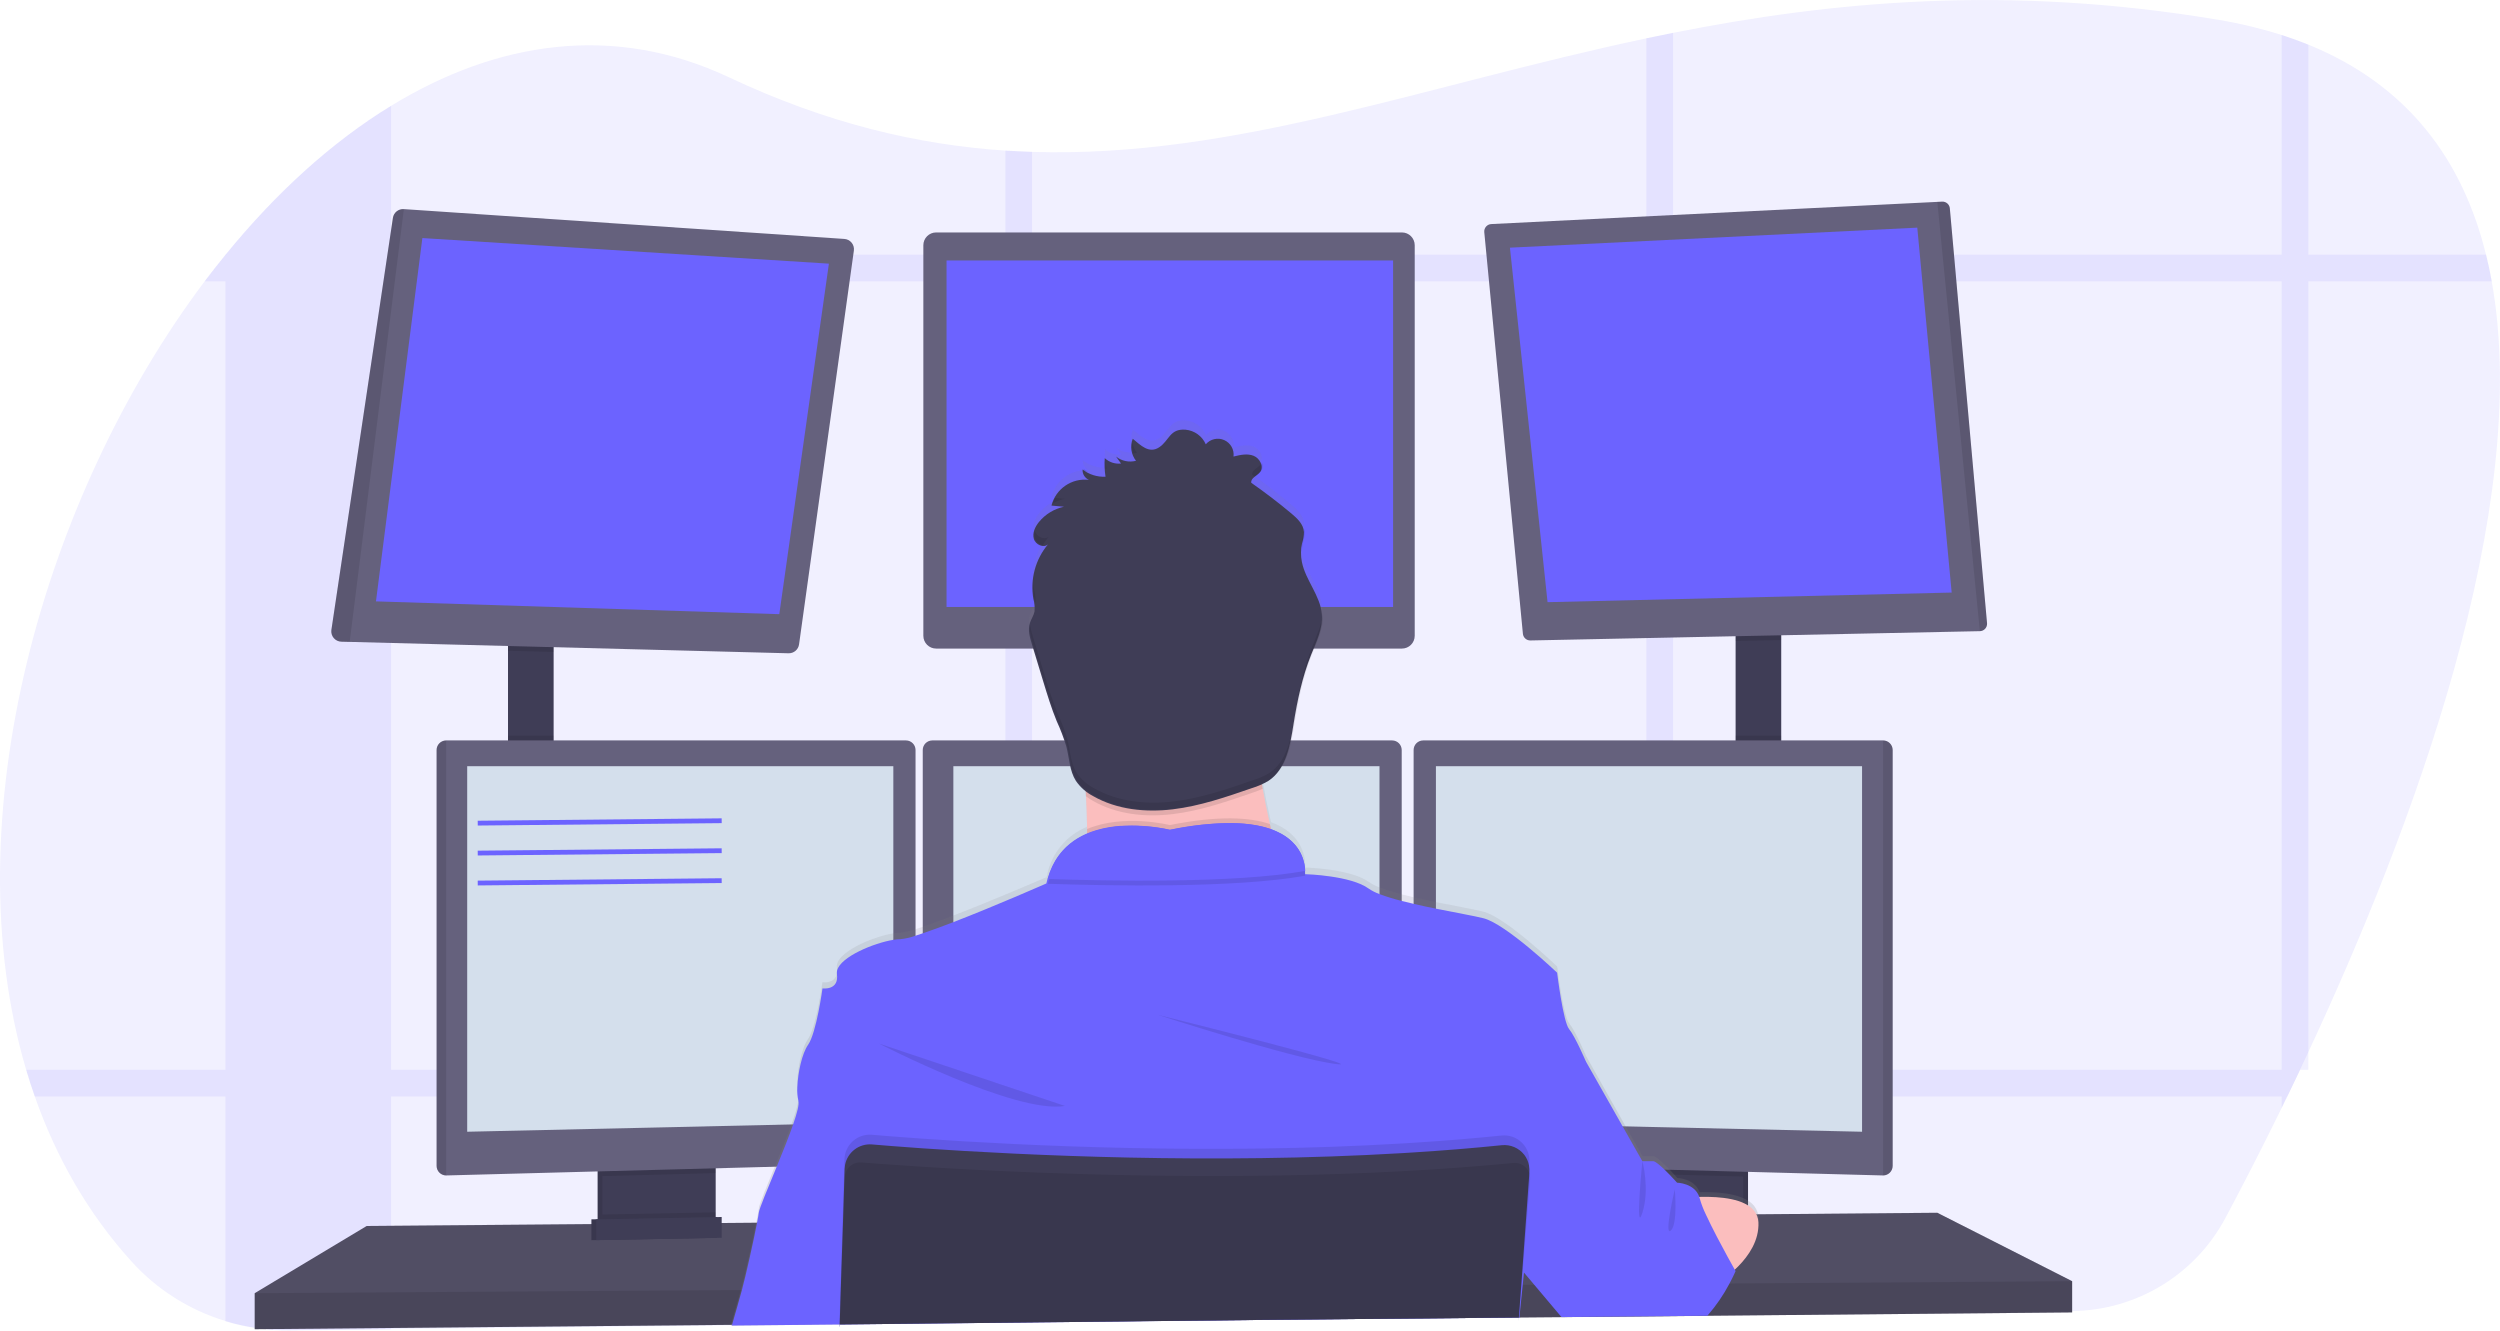
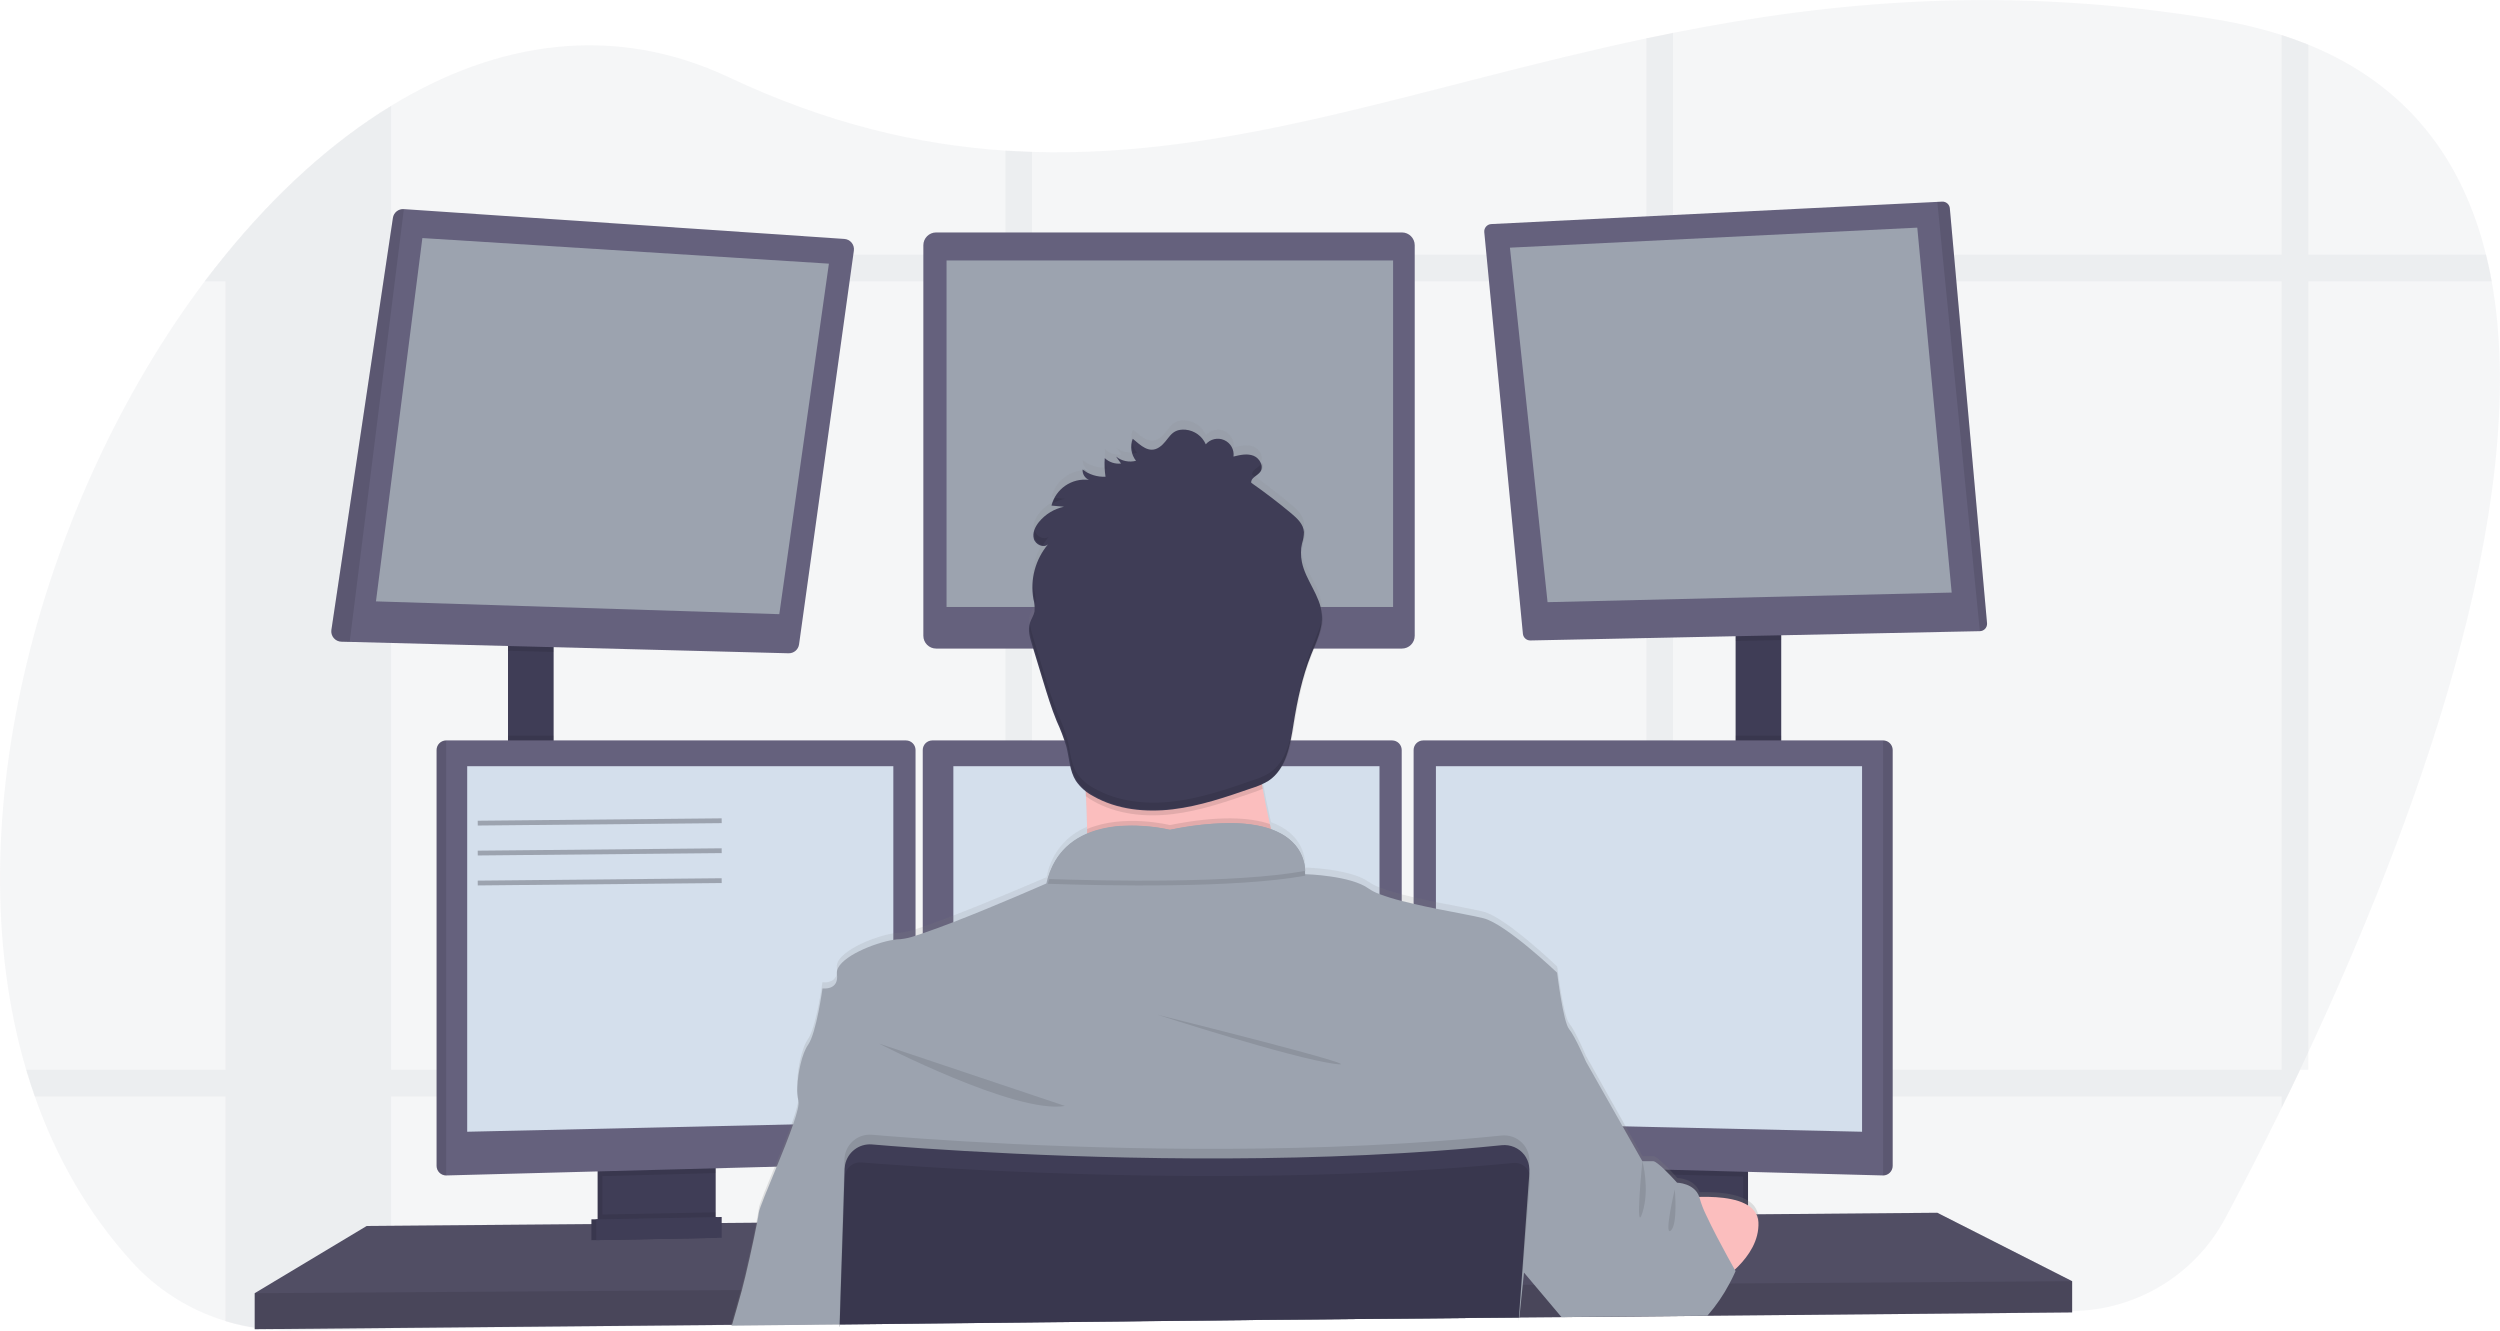
<svg xmlns="http://www.w3.org/2000/svg" id="59725d3d-bdd8-4af0-9b66-49b8d09410bc" width="1041.32" height="554.17" data-name="Layer 1" viewBox="0 0 1041.32 554.17">
  <defs>
    <linearGradient id="dff037aa-d578-4bab-81e7-399360663117" x1="597.75" x2="597.75" y1="725.44" y2="347.69" gradientUnits="userSpaceOnUse">
      <stop offset="0" stop-color="gray" stop-opacity=".25" />
      <stop offset=".54" stop-color="gray" stop-opacity=".12" />
      <stop offset="1" stop-color="gray" stop-opacity=".1" />
    </linearGradient>
  </defs>
-   <path fill="#6c63ff" d="M1040.82,611.12q-1.74,3.75-3.47,7.4-2.7,5.67-5.33,11.12c-.78,1.61-1.56,3.19-2.32,4.77-8.6,17.57-16.63,33.11-23.45,45.89A73.21,73.21,0,0,1,942.44,719l-151.65,1.65h-1.6l-13,.14-11.12.12-34.1.37-1.38,0-17.36.19h-.53l-107,1.16-95.51,1-11.11.12-69,.75H429l-44.75.48h-.48l-141.5,1.53-42.33.46a88.07,88.07,0,0,1-26.67-3.82,86.39,86.39,0,0,1-39.09-24.75C116,678.37,102.75,655,93.85,629.64q-1.93-5.49-3.6-11.12C59.44,514.37,97,380,164.6,290.08q4.25-5.64,8.64-11l.07-.08c20.79-25.52,44.1-46.84,68.93-62,44-26.91,92.75-34.49,140.7-11.9,40.57,19.12,78.45,28.11,115.17,30.55,3.71.24,7.42.42,11.11.53,84.23,2.65,163.17-27.7,255.87-47.29,3.69-.78,7.39-1.55,11.12-2.28,66.13-13.16,139.49-20.1,226.73-5.51a189.09,189.09,0,0,1,26.76,6.4q5.77,1.86,11.12,4c41.64,16.94,64.35,48.24,74,87.46q1.37,5.46,2.37,11.11C1134.3,384.41,1084.19,518.23,1040.82,611.12Z" opacity=".1" transform="translate(-79.34 -172.91)" />
+   <path fill="#9ca3af" d="M1040.82,611.12q-1.74,3.75-3.47,7.4-2.7,5.67-5.33,11.12c-.78,1.61-1.56,3.19-2.32,4.77-8.6,17.57-16.63,33.11-23.45,45.89A73.21,73.21,0,0,1,942.44,719l-151.65,1.65h-1.6l-13,.14-11.12.12-34.1.37-1.38,0-17.36.19h-.53l-107,1.16-95.51,1-11.11.12-69,.75H429l-44.75.48h-.48l-141.5,1.53-42.33.46a88.07,88.07,0,0,1-26.67-3.82,86.39,86.39,0,0,1-39.09-24.75C116,678.37,102.75,655,93.85,629.64q-1.93-5.49-3.6-11.12C59.44,514.37,97,380,164.6,290.08q4.25-5.64,8.64-11l.07-.08c20.79-25.52,44.1-46.84,68.93-62,44-26.91,92.75-34.49,140.7-11.9,40.57,19.12,78.45,28.11,115.17,30.55,3.71.24,7.42.42,11.11.53,84.23,2.65,163.17-27.7,255.87-47.29,3.69-.78,7.39-1.55,11.12-2.28,66.13-13.16,139.49-20.1,226.73-5.51a189.09,189.09,0,0,1,26.76,6.4q5.77,1.86,11.12,4c41.64,16.94,64.35,48.24,74,87.46q1.37,5.46,2.37,11.11C1134.3,384.41,1084.19,518.23,1040.82,611.12Z" opacity=".1" transform="translate(-79.34 -172.91)" />
  <g opacity=".1">
-     <path fill="#6c63ff" d="M242.24,217V726.62l-42.33.46a88.07,88.07,0,0,1-26.67-3.82V279h.07C194.1,253.45,217.41,232.13,242.24,217Z" transform="translate(-79.34 -172.91)" />
-     <path fill="#6c63ff" d="M1117.24,290.08H164.6q4.25-5.64,8.64-11V279h941.63Q1116.24,284.43,1117.24,290.08Z" transform="translate(-79.34 -172.91)" />
-     <path fill="#6c63ff" d="M1040.82,191.51v427h-3.47q-2.7,5.67-5.33,11.12c-.78,1.61-1.56,3.19-2.32,4.77V187.47Q1035.47,189.33,1040.82,191.51Z" transform="translate(-79.34 -172.91)" />
-     <path fill="#6c63ff" d="M776.21,186.58V720.83l-11.12.12V188.86C768.78,188.08,772.48,187.31,776.21,186.58Z" transform="translate(-79.34 -172.91)" />
-     <path fill="#6c63ff" d="M509.22,236.15V723.73l-11.11.12V235.62C501.82,235.86,505.53,236,509.22,236.15Z" transform="translate(-79.34 -172.91)" />
-     <path fill="#6c63ff" d="M1037.35,618.52q-2.7,5.67-5.33,11.12H93.85q-1.93-5.49-3.6-11.12Z" transform="translate(-79.34 -172.91)" />
+     <path fill="#9ca3af" d="M242.24,217V726.62l-42.33.46a88.07,88.07,0,0,1-26.67-3.82V279h.07C194.1,253.45,217.41,232.13,242.24,217Z" transform="translate(-79.34 -172.91)" />
+     <path fill="#9ca3af" d="M1117.24,290.08H164.6q4.25-5.64,8.64-11V279h941.63Q1116.24,284.43,1117.24,290.08Z" transform="translate(-79.34 -172.91)" />
+     <path fill="#9ca3af" d="M1040.82,191.51v427h-3.47q-2.7,5.67-5.33,11.12c-.78,1.61-1.56,3.19-2.32,4.77V187.47Q1035.47,189.33,1040.82,191.51Z" transform="translate(-79.34 -172.91)" />
+     <path fill="#9ca3af" d="M776.21,186.58V720.83l-11.12.12V188.86C768.78,188.08,772.48,187.31,776.21,186.58Z" transform="translate(-79.34 -172.91)" />
+     <path fill="#9ca3af" d="M509.22,236.15V723.73l-11.11.12V235.62C501.82,235.86,505.53,236,509.22,236.15Z" transform="translate(-79.34 -172.91)" />
+     <path fill="#9ca3af" d="M1037.35,618.52q-2.7,5.67-5.33,11.12H93.85q-1.93-5.49-3.6-11.12Z" transform="translate(-79.34 -172.91)" />
  </g>
  <rect width="19" height="57.66" x="211.6" y="265.83" fill="#3f3d56" />
  <rect width="19" height="61" x="722.93" y="262.83" fill="#3f3d56" />
  <polygon fill="#65617d" points="863.1 533.65 863.1 546.65 711.18 548.05 709.56 548.08 651.82 548.61 650.44 548.63 632.89 548.78 632.37 548.78 525.39 549.77 349.78 551.4 349.63 551.4 304.98 551.82 304.5 551.83 106.1 553.65 106.1 538.65 152.75 510.65 246.35 509.87 248.35 509.86 249.01 509.85 251.01 509.82 295.95 509.45 297.96 509.44 298.6 509.43 300.6 509.42 315.01 509.3 315.39 509.29 350.94 508.99 351.23 508.99 628.63 506.65 635.42 506.6 636.1 506.6 641.28 506.55 678.93 506.24 680.93 506.21 682.78 506.19 683.74 506.19 695.45 506.1 697.77 506.07 700.88 506.05 710.63 505.96 726.1 505.83 728.1 505.81 731.58 505.79 732.23 505.79 806.94 505.15 863.1 533.65" />
  <polygon points="863.1 533.65 863.1 546.65 711.18 548.05 709.56 548.08 651.82 548.61 650.44 548.63 632.89 548.78 632.37 548.78 525.39 549.77 349.78 551.4 349.63 551.4 304.98 551.82 304.5 551.83 106.1 553.65 106.1 538.65 152.75 510.65 246.35 509.87 248.35 509.86 249.01 509.85 251.01 509.82 295.95 509.45 297.96 509.44 298.6 509.43 300.6 509.42 315.01 509.3 315.39 509.29 350.94 508.99 351.23 508.99 628.63 506.65 635.42 506.6 636.1 506.6 641.28 506.55 678.93 506.24 680.93 506.21 682.78 506.19 683.74 506.19 695.45 506.1 697.77 506.07 700.88 506.05 710.63 505.96 726.1 505.83 728.1 505.81 731.58 505.79 732.23 505.79 806.94 505.15 863.1 533.65" opacity=".2" />
  <path fill="#3f3d56" d="M375.44,656.57v24.49a6.13,6.13,0,0,1-3.5,5.54,6,6,0,0,1-2.5.6l-34.9.74a6,6,0,0,1-2.7-.57,6.12,6.12,0,0,1-3.57-5.57V656.57Z" transform="translate(-79.34 -172.91)" />
  <path d="M375.44,656.57v24.49a6.13,6.13,0,0,1-3.5,5.54,6,6,0,0,1-2.5.6l-34.9.74a6,6,0,0,1-2.7-.57,6.12,6.12,0,0,1-3.57-5.57V656.57Z" opacity=".1" transform="translate(-79.34 -172.91)" />
  <path fill="#3f3d56" d="M377.44,656.57v24.49a6.13,6.13,0,0,1-3.5,5.54,6,6,0,0,1-2.5.6l-34.9.74a6,6,0,0,1-2.7-.57,6.12,6.12,0,0,1-3.57-5.57V656.57Z" transform="translate(-79.34 -172.91)" />
  <rect width="47.17" height="31.5" x="680.93" y="483.66" fill="#3f3d56" />
  <rect width="47.17" height="31.5" x="680.93" y="483.66" opacity=".1" />
  <rect width="47.17" height="31.5" x="678.93" y="483.66" fill="#3f3d56" />
  <polygon points="230.6 265.82 230.6 271.55 211.6 271.06 211.6 265.82 230.6 265.82" opacity=".1" />
  <path fill="#65617d" d="M435,277.31l-22.83,164a4.3,4.3,0,0,1-4.37,3.71L225,440.28l-3.47-.09a4.3,4.3,0,0,1-4.16-4.87L243,263.64a4.3,4.3,0,0,1,4.54-3.63L431,272.43A4.29,4.29,0,0,1,435,277.31Z" transform="translate(-79.34 -172.91)" />
-   <polygon fill="#6c63ff" points="175.93 99.16 156.6 250.49 324.6 255.82 345.26 109.82 175.93 99.16" />
+   <polygon fill="#9ca3af" points="175.93 99.16 156.6 250.49 324.6 255.82 345.26 109.82 175.93 99.16" />
  <rect width="204.67" height="173.33" x="384.6" y="96.82" fill="#65617d" rx="5.33" ry="5.33" />
-   <rect width="186" height="144.33" x="394.26" y="108.49" fill="#6c63ff" />
+   <rect width="186" height="144.33" x="394.26" y="108.49" fill="#9ca3af" />
  <polygon points="741.93 262.82 741.93 266.61 722.93 267 722.93 262.82 741.93 262.82" opacity=".1" />
  <path fill="#65617d" d="M907,432.53a3.08,3.08,0,0,1-3,3.28L716.8,439.68a3.08,3.08,0,0,1-3.13-2.79L697.58,269.61a3.08,3.08,0,0,1,2.92-3.37L886.28,257l2-.1a3.07,3.07,0,0,1,3.22,2.8Z" transform="translate(-79.34 -172.91)" />
-   <polygon fill="#6c63ff" points="628.93 103.16 798.6 94.82 812.93 246.82 644.6 250.82 628.93 103.16" />
+   <polygon fill="#9ca3af" points="628.93 103.16 798.6 94.82 812.93 246.82 644.6 250.82 628.93 103.16" />
  <path d="M907,432.53a3.08,3.08,0,0,1-3,3.28L886.28,257l2-.1a3.07,3.07,0,0,1,3.22,2.8Z" opacity=".1" transform="translate(-79.34 -172.91)" />
  <path d="M247.57,260,225,440.28l-3.47-.09a4.3,4.3,0,0,1-4.16-4.87L243,263.64A4.3,4.3,0,0,1,247.57,260Z" opacity=".1" transform="translate(-79.34 -172.91)" />
  <rect width="19" height="17.08" x="211.6" y="306.41" opacity=".1" />
  <polygon points="298.1 483.65 298.1 488.62 250.93 489.88 250.93 483.65 298.1 483.65" opacity=".1" />
  <path fill="#65617d" d="M460.69,485.27v168.2a4,4,0,0,1-3.85,3.95l-191.65,5.1h-.05a4,4,0,0,1-3.95-3.95V485.27a4,4,0,0,1,3.95-3.95h191.6A4,4,0,0,1,460.69,485.27Z" transform="translate(-79.34 -172.91)" />
  <path d="M265.19,481.32v181.2h-.05a4,4,0,0,1-3.95-3.95V485.27a4,4,0,0,1,3.95-3.95Z" opacity=".1" transform="translate(-79.34 -172.91)" />
  <polygon fill="#d4dfec" points="194.6 319.15 372.1 319.15 372.1 467.4 194.6 471.4 194.6 319.15" />
  <rect width="19" height="17.42" x="722.93" y="306.41" opacity=".1" />
  <polygon points="726.1 483.65 726.1 490.06 678.93 488.8 678.93 483.65 726.1 483.65" opacity=".1" />
  <path fill="#65617d" d="M867.69,485.27v173.3a4,4,0,0,1-4,3.95h0L672,657.42a4,4,0,0,1-3.85-3.95V485.27a4,4,0,0,1,3.95-3.95h191.6A4,4,0,0,1,867.69,485.27Z" transform="translate(-79.34 -172.91)" />
  <path d="M867.69,485.27v173.3a4,4,0,0,1-4,3.95h0V481.32h0A4,4,0,0,1,867.69,485.27Z" opacity=".1" transform="translate(-79.34 -172.91)" />
  <polygon fill="#d4dfec" points="775.6 319.15 598.1 319.15 598.1 467.4 775.6 471.4 775.6 319.15" />
  <path fill="#65617d" d="M663.19,485.27v168.2a4,4,0,0,1-3.85,3.95l-191.65,5.1h0a4,4,0,0,1-4-3.95V485.27a4,4,0,0,1,3.95-3.95h191.6A4,4,0,0,1,663.19,485.27Z" transform="translate(-79.34 -172.91)" />
  <polygon fill="#d4dfec" points="397.1 319.15 574.6 319.15 574.6 467.4 397.1 471.4 397.1 319.15" />
  <polygon points="863.1 533.65 863.1 546.65 711.18 548.05 709.56 548.08 651.82 548.61 650.44 548.63 632.89 548.78 632.37 548.78 525.39 549.77 349.78 551.4 349.63 551.4 304.98 551.82 304.5 551.83 106.1 553.65 106.1 538.65 308.61 537.32 309.09 537.32 350.08 537.04 350.27 537.04 633.35 535.17 633.64 535.17 633.81 535.16 634.28 535.16 639.07 535.13 640.53 535.13 715.02 534.63 719.42 534.61 720.4 534.6 863.1 533.65" opacity=".1" />
  <circle cx="487.26" cy="272.16" r="51.33" fill="#fbbebe" />
  <path fill="url(#dff037aa-d578-4bab-81e7-399360663117)" d="M383.74,725.09c0-.11.06-.23.1-.35,1-3.59,2.78-9.66,4.11-14.51.17-.6.33-1.19.48-1.75,1.47-5.47,4.33-18.28,5.92-26.27.56-2.81,1-5,1.09-6.1.2-1.69,3.21-8.92,6.62-17.23,2.39-5.84,5-12.22,6.91-17.6a61.38,61.38,0,0,0,2.93-9.85,5.1,5.1,0,0,0,0-2.13,14.69,14.69,0,0,1-.48-3.5v0c-.23-6.2,1.62-16,4.48-20.11,3.5-5,6-23.66,6-23.66s5.18.75,6-3.53a6.15,6.15,0,0,0,.1-1.4,7.41,7.41,0,0,0-.09-1.11c-.89-6.24,14.72-12.88,23.5-14.31a19.67,19.67,0,0,1,3-.28,27.24,27.24,0,0,0,6.25-1.44q1.4-.43,3-1c3.68-1.24,8.08-2.88,12.75-4.68,17.56-6.81,38.82-16,38.82-16,.15-.71.32-1.39.51-2.06a27.71,27.71,0,0,1,16.35-18.93h0c0-.66,0-1.33,0-2,0-3.45-.15-7-.3-10.54,0-.69-.06-1.38-.1-2.07,0-.2,0-.41,0-.61s0-.35,0-.52c0-.7-.07-1.4-.11-2.09l-.18-.14a16.41,16.41,0,0,1-3.9-4.2,15.27,15.27,0,0,1-1.42-3c-1.25-3.39-1.54-7.17-2.38-10.75l-.18-.74a84,84,0,0,0-4-10.58c-2.21-5.42-3.91-11-5.6-16.65q-1.54-5.13-3.11-10.28l-1.58-5.24c-.3-1-.6-2-.83-3v0a13.27,13.27,0,0,1-.26-1.4,0,0,0,0,1,0,0,10,10,0,0,1,.24-4.61,32.09,32.09,0,0,1,1.32-3,7.87,7.87,0,0,0,.5-1.38v0a3,3,0,0,0,.08-.32,5.65,5.65,0,0,0,.11-1.08,18.46,18.46,0,0,0-.52-3.89.07.07,0,0,1,0-.05,2.56,2.56,0,0,0-.05-.27,25.48,25.48,0,0,1-.36-3,28.45,28.45,0,0,1,3.47-15.57l.19-.36a25.22,25.22,0,0,1,1.84-2.78h0c.31-.42.63-.82,1-1.22-1.4,1.34-3.7.75-5-.69a3.61,3.61,0,0,1-.55-.75,3.81,3.81,0,0,1-.23-.45c-.05-.12-.09-.25-.13-.38-.7-2.45.52-5.06,2.12-7.05a18.49,18.49,0,0,1,5.74-4.7h0a3.84,3.84,0,0,1,.4-.21,17.12,17.12,0,0,1,2.64-1.06h0a15.06,15.06,0,0,1,1.63-.44l-3.71-.34-1.5-.14a14.49,14.49,0,0,1,13-10.91h1.08a11.73,11.73,0,0,1,1.57.13,4.44,4.44,0,0,1-2.65-4.33,14.41,14.41,0,0,0,9.19,3.06h.38a30,30,0,0,1-.34-3.27h0a0,0,0,0,1,0,0,0,0,0,0,1,0,0,33.19,33.19,0,0,1,0-4.46,8.44,8.44,0,0,0,6.78,2.26l-2.08-2.9a9.49,9.49,0,0,0,6.56,2.05l.48-.05a7,7,0,0,0,1.19-.23l.09,0c-.19-.24-.36-.49-.53-.75l-.06-.12a9.67,9.67,0,0,1-1-2.09,6.59,6.59,0,0,1-.24-.87h0a8.75,8.75,0,0,1,.45-5.45c3.23,2.7,6.77,6.39,11,3.6s4.37-7.91,11-7.39a10.2,10.2,0,0,1,8.41,6.12,6.75,6.75,0,0,1,7.67-1.75,6.85,6.85,0,0,1,3.88,6.89c2.75-.69,5.71-1.37,8.35-.33s4.34,4.41,2.84,6.66a1.43,1.43,0,0,1-.14.2c-1.23,1.59-3.95,2.46-3.66,4.46l.42.3,1.3.94a.05.05,0,0,1,0,0q7.65,5.52,14.9,11.6c2.48,2.08,5.12,4.58,5.29,7.83a8.64,8.64,0,0,1-.24,2.37h0c-.16.78-.38,1.56-.55,2.34a19.51,19.51,0,0,0-.34,6.05h0c.07.59.16,1.17.27,1.76,1.53,7.73,7.71,14.11,8.32,22l0,.56a17.78,17.78,0,0,1-.07,2.53c-.46,4.8-2.68,9.41-4.48,14-.11.28-.22.56-.32.84-3.47,9-5.47,18.59-7,28.16a100.26,100.26,0,0,1-2,10.09A26.73,26.73,0,0,1,611,492.07a16.22,16.22,0,0,1-3.36,3,18.67,18.67,0,0,1-2.65,1.41s0,0,0,.06c.11.61.2,1.22.31,1.83.06.32.11.64.17,1h0a.14.14,0,0,0,0,.06c.84,4.73,1.8,9.36,2.81,13.76l.51,2.19c12.6,4.55,14.09,13.87,14.18,17.44a9.64,9.64,0,0,1,0,1.43s19,.5,26.5,6a20.34,20.34,0,0,0,4.51,2.3,83,83,0,0,0,9.25,2.89c1.61.42,3.29.83,5,1.23,3,.69,6.18,1.36,9.25,2,8.19,1.65,15.9,3,19.81,4,9.33,2.36,30.67,22.82,30.67,22.82s2.5,20.64,5,23.65,7,13.59,7,13.59l16.54,29.41,7,12.37h4.5c.62,0,1.84.88,3.21,2.1,1.19,1.06,2.51,2.38,3.67,3.58l1.92,2.05,1.2,1.33s7.27.18,9.24,5.93c5.92-.17,13.19.22,18.28,2.5a14.14,14.14,0,0,1,2,1.08,8.68,8.68,0,0,1,4.13,5.66,8.34,8.34,0,0,1,.18,1.44c0,.57,0,1.14,0,1.7-.36,7.57-5.29,13.87-9.82,18.11l.32.57s-.15.36-.44,1c-.08.19-.18.4-.29.64h0c-.59,1.26-1.53,3.15-2.76,5.36a63.31,63.31,0,0,1-9.57,13.17l-.29.3-57.74.53-.17-.2L719.87,708l-5.57-6.64-.17-.21-.16,1.59-.54,5.3-1.3,12.81-.07.64,0,.17-.15,1.48.11-1.48h-.29l-107,1L429.11,724.6l0,.84h-.14l0-.84-44.75.48Z" transform="translate(-79.34 -172.91)" />
  <path fill="#fbbebe" d="M617.94,550.07s-99.5,12-90,0c3.44-4.34,4.39-17.2,4.2-31.85-.06-4.45-.22-9.06-.45-13.65-1.1-22-3.75-43.5-3.75-43.5s87-41,77-8.5c-4,13.13-2.69,31.57.35,48.88.89,5.05,1.92,10,3,14.7A344.67,344.67,0,0,0,617.94,550.07Z" transform="translate(-79.34 -172.91)" />
  <path d="M617.94,550.07s-99.5,12-90,0c3.44-4.34,4.39-17.2,4.2-31.85,15.17-6.48,34.47-1.65,34.47-1.65,20.32-4.05,33.35-3.26,41.68-.42A344.67,344.67,0,0,0,617.94,550.07Z" opacity=".1" transform="translate(-79.34 -172.91)" />
-   <path fill="#6c63ff" d="M429.08,725.44l0-.84,175.62-1.91,107-1H712l-.11,1.48.15-1.48h.19l0-.17,1.37-13.45.52-5.09.16-1.59.14-1.33,6.18-20.61,6.18-20.58,5.2-17.33,7.94-26.48s-4.5-10.5-7-13.5-5-23.5-5-23.5-21.34-20.33-30.67-22.67c-3.91-1-11.63-2.33-19.83-4-3.07-.62-6.22-1.28-9.25-2-1.71-.39-3.39-.8-5-1.21a87.91,87.91,0,0,1-9.25-2.86,20.7,20.7,0,0,1-4.5-2.29c-7.35-5.39-25.77-6-26.48-6h0a.42.42,0,0,1,0-.07v-.09a10.26,10.26,0,0,0,0-1.26c0-.4,0-.87-.09-1.4,0-.16,0-.33-.07-.5-.05-.36-.11-.74-.2-1.14a5,5,0,0,0-.12-.53,17.21,17.21,0,0,0-1.25-3.49c-.07-.16-.16-.33-.24-.49a18.25,18.25,0,0,0-1.7-2.63c-.13-.17-.27-.35-.42-.52a19.58,19.58,0,0,0-2.72-2.64c-.27-.21-.55-.43-.84-.63a4.67,4.67,0,0,0-.51-.36l-.89-.58-.83-.48c-.73-.4-1.5-.79-2.34-1.16-.26-.12-.54-.23-.82-.34s-.72-.28-1.09-.42l-.06,0L608,518c-.57-.19-1.15-.36-1.76-.53l-.93-.24-1-.23-1-.21c-1-.2-2.07-.38-3.19-.52l-1.14-.14-1.17-.12-1.21-.1-1.72-.1-2-.07a124.68,124.68,0,0,0-26.24,2.79,72.27,72.27,0,0,0-18.26-1.68l-.87,0-1,.06-.64,0-1.29.12c-.43,0-.87.09-1.3.15s-.88.11-1.31.18l-.66.11c-.65.11-1.31.23-2,.37q-.33.06-.66.15c-.87.19-1.74.42-2.6.68-.43.12-.86.26-1.29.41-.22.06-.43.14-.64.22l-.64.23-.63.25-.75.3c-.38.16-.75.33-1.12.51-.21.09-.42.19-.62.3s-.41.2-.6.31a27.75,27.75,0,0,0-6.21,4.38l-.51.49-.5.51c-.17.17-.33.35-.49.53a23.82,23.82,0,0,0-1.82,2.25c-.16.21-.31.42-.46.64a26.69,26.69,0,0,0-1.72,2.92c-.13.24-.25.49-.37.73a32.7,32.7,0,0,0-2,5.25q-.28,1-.51,2S494,550.24,476.44,557c-4.67,1.8-9.07,3.43-12.75,4.66-1.07.36-2.07.69-3,1a26.7,26.7,0,0,1-6.25,1.44,19.67,19.67,0,0,0-3,.28c-8.07,1.31-21.9,7-23.41,12.71a3.69,3.69,0,0,0-.1,1.4s0,.07,0,.11c1,7-6,6-6,6s-2.5,18.5-6,23.5c-2.53,3.6-4.26,11.63-4.48,17.69v0a19.61,19.61,0,0,0,.44,5.63c0,.05,0,.1,0,.14.4,1.34-.56,5-2.19,9.69-1.77,5.15-4.35,11.55-6.83,17.59-3.74,9.12-7.26,17.4-7.48,19.22-.09.81-.35,2.26-.71,4.13-1.46,7.62-4.7,22.13-6.3,28-1.19,4.38-2.92,10.38-4.11,14.5,0,.12-.07.24-.1.35L429,724.6l0,.84h.14Z" transform="translate(-79.34 -172.91)" />
+   <path fill="#9ca3af" d="M429.08,725.44l0-.84,175.62-1.91,107-1H712l-.11,1.48.15-1.48h.19l0-.17,1.37-13.45.52-5.09.16-1.59.14-1.33,6.18-20.61,6.18-20.58,5.2-17.33,7.94-26.48s-4.5-10.5-7-13.5-5-23.5-5-23.5-21.34-20.33-30.67-22.67c-3.91-1-11.63-2.33-19.83-4-3.07-.62-6.22-1.28-9.25-2-1.71-.39-3.39-.8-5-1.21a87.91,87.91,0,0,1-9.25-2.86,20.7,20.7,0,0,1-4.5-2.29c-7.35-5.39-25.77-6-26.48-6h0a.42.42,0,0,1,0-.07v-.09a10.26,10.26,0,0,0,0-1.26c0-.4,0-.87-.09-1.4,0-.16,0-.33-.07-.5-.05-.36-.11-.74-.2-1.14a5,5,0,0,0-.12-.53,17.21,17.21,0,0,0-1.25-3.49c-.07-.16-.16-.33-.24-.49a18.25,18.25,0,0,0-1.7-2.63c-.13-.17-.27-.35-.42-.52a19.58,19.58,0,0,0-2.72-2.64c-.27-.21-.55-.43-.84-.63a4.67,4.67,0,0,0-.51-.36l-.89-.58-.83-.48c-.73-.4-1.5-.79-2.34-1.16-.26-.12-.54-.23-.82-.34s-.72-.28-1.09-.42l-.06,0L608,518c-.57-.19-1.15-.36-1.76-.53l-.93-.24-1-.23-1-.21c-1-.2-2.07-.38-3.19-.52l-1.14-.14-1.17-.12-1.21-.1-1.72-.1-2-.07a124.68,124.68,0,0,0-26.24,2.79,72.27,72.27,0,0,0-18.26-1.68l-.87,0-1,.06-.64,0-1.29.12c-.43,0-.87.09-1.3.15s-.88.11-1.31.18l-.66.11c-.65.11-1.31.23-2,.37q-.33.06-.66.15c-.87.19-1.74.42-2.6.68-.43.12-.86.26-1.29.41-.22.06-.43.14-.64.22l-.64.23-.63.25-.75.3c-.38.16-.75.33-1.12.51-.21.09-.42.19-.62.3s-.41.2-.6.31a27.75,27.75,0,0,0-6.21,4.38l-.51.49-.5.51c-.17.17-.33.35-.49.53a23.82,23.82,0,0,0-1.82,2.25c-.16.21-.31.42-.46.64a26.69,26.69,0,0,0-1.72,2.92c-.13.24-.25.49-.37.73a32.7,32.7,0,0,0-2,5.25q-.28,1-.51,2S494,550.24,476.44,557c-4.67,1.8-9.07,3.43-12.75,4.66-1.07.36-2.07.69-3,1a26.7,26.7,0,0,1-6.25,1.44,19.67,19.67,0,0,0-3,.28c-8.07,1.31-21.9,7-23.41,12.71a3.69,3.69,0,0,0-.1,1.4s0,.07,0,.11c1,7-6,6-6,6s-2.5,18.5-6,23.5c-2.53,3.6-4.26,11.63-4.48,17.69v0a19.61,19.61,0,0,0,.44,5.63c0,.05,0,.1,0,.14.4,1.34-.56,5-2.19,9.69-1.77,5.15-4.35,11.55-6.83,17.59-3.74,9.12-7.26,17.4-7.48,19.22-.09.81-.35,2.26-.71,4.13-1.46,7.62-4.7,22.13-6.3,28-1.19,4.38-2.92,10.38-4.11,14.5,0,.12-.07.24-.1.35L429,724.6l0,.84h.14Z" transform="translate(-79.34 -172.91)" />
  <path d="M445.44,607.57s57,29.5,77.5,26Z" opacity=".1" transform="translate(-79.34 -172.91)" />
  <path d="M561.44,595.57s55.5,18,74,20.5S561.44,595.57,561.44,595.57Z" opacity=".1" transform="translate(-79.34 -172.91)" />
  <path d="M623,537.65c-29,5.34-83.6,4.19-107.2,3.38,8.65-31,50.83-20.46,50.83-20.46C618.84,510.15,622.84,531.77,623,537.65Z" opacity=".1" transform="translate(-79.34 -172.91)" />
-   <path fill="#6c63ff" d="M623,535.65c-29,5.34-83.6,4.19-107.2,3.38,8.65-31,50.83-20.46,50.83-20.46C618.84,508.15,622.84,529.77,623,535.65Z" transform="translate(-79.34 -172.91)" />
+   <path fill="#9ca3af" d="M623,535.65c-29,5.34-83.6,4.19-107.2,3.38,8.65-31,50.83-20.46,50.83-20.46C618.84,508.15,622.84,529.77,623,535.65Z" transform="translate(-79.34 -172.91)" />
  <path fill="#fbbebe" d="M776.94,672.32s34.16-5.25,34.83,9.75-17.42,25.48-17.42,25.48Z" transform="translate(-79.34 -172.91)" />
  <path d="M605.29,501.45a47,47,0,0,1-4.5,1.74c-10.78,3.72-21.65,7.47-33,8.83s-23.26.16-33.16-5.5a28.77,28.77,0,0,1-3-1.95c-1.1-22-3.75-43.5-3.75-43.5s87-41,77-8.5C600.9,465.7,602.25,484.14,605.29,501.45Z" opacity=".1" transform="translate(-79.34 -172.91)" />
  <path fill="#3f3d56" d="M552.52,364.84a9.47,9.47,0,0,1-8.32-1.75l2.08,2.89a8.47,8.47,0,0,1-6.78-2.25,34.08,34.08,0,0,0,.32,7.75,14.52,14.52,0,0,1-9.56-3,4.42,4.42,0,0,0,2.64,4.31,14.34,14.34,0,0,0-15.6,10.71l5.22.48a18.47,18.47,0,0,0-10.44,6.37c-1.6,2-2.82,4.56-2.12,7s4.08,4,5.92,2.26a27.94,27.94,0,0,0-6.1,22.79,14.47,14.47,0,0,1,.46,5.26c-.33,1.65-1.37,3.08-1.89,4.69-1,2.92-.05,6.09.84,9l4.69,15.42c1.7,5.57,3.39,11.15,5.61,16.54a82.08,82.08,0,0,1,4,10.51c1.26,4.84,1.31,10.14,4,14.37a19.93,19.93,0,0,0,7.18,6.33c9.89,5.66,21.84,6.86,33.16,5.5s22.18-5.11,32.95-8.83a31,31,0,0,0,6.84-3c7.45-4.88,9.11-14.86,10.5-23.65,1.55-9.8,3.62-19.58,7.29-28.8,2.18-5.49,5-11.06,4.52-16.94-.61-7.81-6.79-14.14-8.32-21.82a19,19,0,0,1,.07-7.77,17.66,17.66,0,0,0,.79-4.7c-.17-3.22-2.81-5.7-5.29-7.77Q609.11,380,600.52,374c-.29-2,2.43-2.86,3.66-4.44,1.74-2.23-.06-5.77-2.7-6.81s-5.6-.36-8.35.33a6.59,6.59,0,0,0-11.55-5.11,10.2,10.2,0,0,0-8.42-6.08c-6.63-.52-6.76,4.55-11,7.34s-7.74-.89-11-3.57A9.28,9.28,0,0,0,552.52,364.84Z" transform="translate(-79.34 -172.91)" />
-   <path fill="#6c63ff" d="M802.27,702.32s-.89,2.12-2.53,5.19a69,69,0,0,1-9,13.17l-.27.29-1.62,0-57.74.53-1.38,0-.17-.2-11.2-13.29L714.14,703l-.17-.21-.36-.42-.2-.24-.26-.31-8.21-9.74,3-12.5,5.11-21.06.13-.51,1-4,.71-3,2.38-9.78,8.16-33.65,14.5,7.5,15.29,27,8.21,14.5h4.5c.85,0,2.8,1.64,4.76,3.53.7.67,1.4,1.38,2,2,1.78,1.84,3.19,3.42,3.19,3.42s7.29.16,9.25,5.9a7,7,0,0,1,.25.85,40.3,40.3,0,0,0,2.53,6.56c1.29,2.81,2.91,6,4.55,9.19,3.05,5.85,6.15,11.42,7.29,13.44l.14.25Z" transform="translate(-79.34 -172.91)" />
+   <path fill="#9ca3af" d="M802.27,702.32s-.89,2.12-2.53,5.19a69,69,0,0,1-9,13.17l-.27.29-1.62,0-57.74.53-1.38,0-.17-.2-11.2-13.29L714.14,703l-.17-.21-.36-.42-.2-.24-.26-.31-8.21-9.74,3-12.5,5.11-21.06.13-.51,1-4,.71-3,2.38-9.78,8.16-33.65,14.5,7.5,15.29,27,8.21,14.5h4.5c.85,0,2.8,1.64,4.76,3.53.7.67,1.4,1.38,2,2,1.78,1.84,3.19,3.42,3.19,3.42s7.29.16,9.25,5.9a7,7,0,0,1,.25.85,40.3,40.3,0,0,0,2.53,6.56c1.29,2.81,2.91,6,4.55,9.19,3.05,5.85,6.15,11.42,7.29,13.44l.14.25Z" transform="translate(-79.34 -172.91)" />
  <path d="M716.37,657.17l-.1,1.43v.1l-.17,2.3-1.33,18.51-1.61,22.3-.46,6.28-1,13.44v.17l-107,1L429.11,724.6l0,.84h-.14l0-.84v-.28l.45-14.36.86-28.06.74-23.79.07-2.37a10.53,10.53,0,0,1,11.42-10.17c4.72.4,10.85.89,18.18,1.41l3,.22c42.33,2.94,120.56,6.74,199.5,2,1.66-.09,3.33-.19,5-.31,12.24-.77,24.47-1.76,36.58-3a10.53,10.53,0,0,1,11.6,11.23Z" opacity=".1" transform="translate(-79.34 -172.91)" />
  <path fill="#3f3d56" d="M429.08,725.44l0-.84,175.62-1.91,107-1H712v-.17l1-13.44.43-6,1.64-22.61,1.29-17.9,0-.44a10.62,10.62,0,0,0-.11-2.47.3.3,0,0,0,0-.1,10.39,10.39,0,0,0-2-4.64,10.54,10.54,0,0,0-9.42-4c-12.11,1.24-24.34,2.23-36.58,3-1.67.12-3.34.22-5,.31-78.94,4.69-157.17.89-199.5-2l-3-.22c-7.33-.52-13.46-1-18.18-1.41a10.54,10.54,0,0,0-11.24,8.53,11,11,0,0,0-.18,1.64l-.68,22.16L429.54,710l-.44,14.36v.28l0,.84Z" transform="translate(-79.34 -172.91)" />
  <path d="M716.67,664.18l-1.23,15.33-1.83,22.85-.46,5.72-1,12.81-.06.64v.17h0l-.15,1.48.11-1.48h-.29l-107,1L429.11,724.6v-.28l.49-14.36,1-28.06.64-18.65A6.36,6.36,0,0,1,434.3,658a6.25,6.25,0,0,1,3.78-.9c2.1.17,4.68.37,7.69.59,4.89.36,10.92.78,17.94,1.22,13,.82,29.31,1.7,48,2.42,52,2,122.2,2.67,188.88-3.17,3-.26,6.1-.55,9.13-.84a6.26,6.26,0,0,1,3.48.66,5.16,5.16,0,0,1,.86.54,6.14,6.14,0,0,1,2,2.46,3.56,3.56,0,0,1,.25.61A6.28,6.28,0,0,1,716.67,664.18Z" opacity=".1" transform="translate(-79.34 -172.91)" />
  <path d="M377.44,677.87v3.19a6.13,6.13,0,0,1-3.5,5.54l-40.1.77a6.12,6.12,0,0,1-3.57-5.57v-3Z" opacity=".1" transform="translate(-79.34 -172.91)" />
  <polygon fill="#3f3d56" points="298.6 515.57 246.35 516.57 246.35 507.9 298.6 506.9 298.6 515.57" />
  <polygon points="298.6 515.57 246.35 516.57 246.35 507.9 298.6 506.9 298.6 515.57" opacity=".1" />
  <polygon fill="#3f3d56" points="300.6 515.57 248.35 516.57 248.35 507.9 300.6 506.9 300.6 515.57" />
  <g opacity=".1">
    <path d="M552.93,361.56a9.75,9.75,0,0,1-1.89-4.34,9.49,9.49,0,0,0,.42,4.6A9,9,0,0,0,552.93,361.56Z" transform="translate(-79.34 -172.91)" />
    <path d="M540.23,368.2a35.12,35.12,0,0,1-.37-3.7c0,1.23,0,2.47,0,3.71Z" transform="translate(-79.34 -172.91)" />
    <path d="M621.73,401.57a18.34,18.34,0,0,1,.36-2.65,18,18,0,0,0,.8-4.69,6.16,6.16,0,0,0-.16-1.06c-.17.92-.44,1.84-.64,2.75A19.14,19.14,0,0,0,621.73,401.57Z" transform="translate(-79.34 -172.91)" />
    <path d="M600.93,370.67l1.09.79a19.71,19.71,0,0,0,2.57-2.22,3.67,3.67,0,0,0,.38-3.64,3,3,0,0,1-.38.64C603.36,367.82,600.64,368.69,600.93,370.67Z" transform="translate(-79.34 -172.91)" />
    <path d="M518.76,380.29a12.32,12.32,0,0,0-.87,2.28,18.16,18.16,0,0,1,5-1.89Z" transform="translate(-79.34 -172.91)" />
    <path d="M532.55,369.41a14.83,14.83,0,0,1-1.88-1.23,4.25,4.25,0,0,0,.09,1.18A11.86,11.86,0,0,1,532.55,369.41Z" transform="translate(-79.34 -172.91)" />
    <path d="M630.32,428.33c-.41,4.85-2.67,9.52-4.5,14.12-3.67,9.22-5.74,19-7.29,28.81-1.39,8.79-3,18.77-10.5,23.64a30,30,0,0,1-6.83,3c-10.78,3.73-21.65,7.47-33,8.83s-23.26.17-33.16-5.49a20,20,0,0,1-7.18-6.33c-2.67-4.23-2.72-9.53-4-14.37a82.21,82.21,0,0,0-4-10.52c-2.21-5.38-3.91-11-5.6-16.53q-2.35-7.71-4.69-15.43a28.81,28.81,0,0,1-1.14-4.75c-.39,2.56.37,5.24,1.14,7.75q2.34,7.73,4.69,15.43c1.69,5.57,3.39,11.15,5.6,16.53a82.21,82.21,0,0,1,4,10.52c1.26,4.84,1.31,10.14,4,14.37a20,20,0,0,0,7.18,6.33c9.9,5.66,21.84,6.85,33.16,5.49s22.18-5.1,33-8.83a30,30,0,0,0,6.83-3c7.45-4.87,9.11-14.85,10.5-23.64,1.55-9.81,3.62-19.59,7.29-28.81,2.18-5.48,5-11.05,4.52-16.94C630.34,428.45,630.32,428.39,630.32,428.33Z" transform="translate(-79.34 -172.91)" />
    <path d="M510.63,424.46s0-.07,0-.11a14,14,0,0,0-.46-5.25,26.59,26.59,0,0,1-.39-3.32,27.35,27.35,0,0,0,.39,6.32C510.33,422.88,510.51,423.67,510.63,424.46Z" transform="translate(-79.34 -172.91)" />
    <path d="M513.68,400a27.74,27.74,0,0,1,2.61-3.67c-1.83,1.75-5.21.19-5.92-2.24a5.83,5.83,0,0,0,0,3A4.39,4.39,0,0,0,513.68,400Z" transform="translate(-79.34 -172.91)" />
  </g>
  <path d="M763.44,656.57s3.17,11.5,0,21.5S763.44,656.57,763.44,656.57Z" opacity=".1" transform="translate(-79.34 -172.91)" />
  <path d="M776.94,668.3s1.33,14.6-1.67,17.19S776.94,668.3,776.94,668.3Z" opacity=".1" transform="translate(-79.34 -172.91)" />
-   <line x1="198.99" x2="300.6" y1="342.86" y2="341.86" fill="none" stroke="#6c63ff" stroke-miterlimit="10" stroke-width="2" />
-   <line x1="198.99" x2="300.6" y1="355.33" y2="354.34" fill="none" stroke="#6c63ff" stroke-miterlimit="10" stroke-width="2" />
-   <line x1="198.99" x2="300.6" y1="367.81" y2="366.81" fill="none" stroke="#6c63ff" stroke-miterlimit="10" stroke-width="2" />
+   <line x1="198.99" x2="300.6" y1="342.86" y2="341.86" fill="none" stroke="#9ca3af" stroke-miterlimit="10" stroke-width="2" />
+   <line x1="198.99" x2="300.6" y1="355.33" y2="354.34" fill="none" stroke="#9ca3af" stroke-miterlimit="10" stroke-width="2" />
+   <line x1="198.99" x2="300.6" y1="367.81" y2="366.81" fill="none" stroke="#9ca3af" stroke-miterlimit="10" stroke-width="2" />
</svg>
